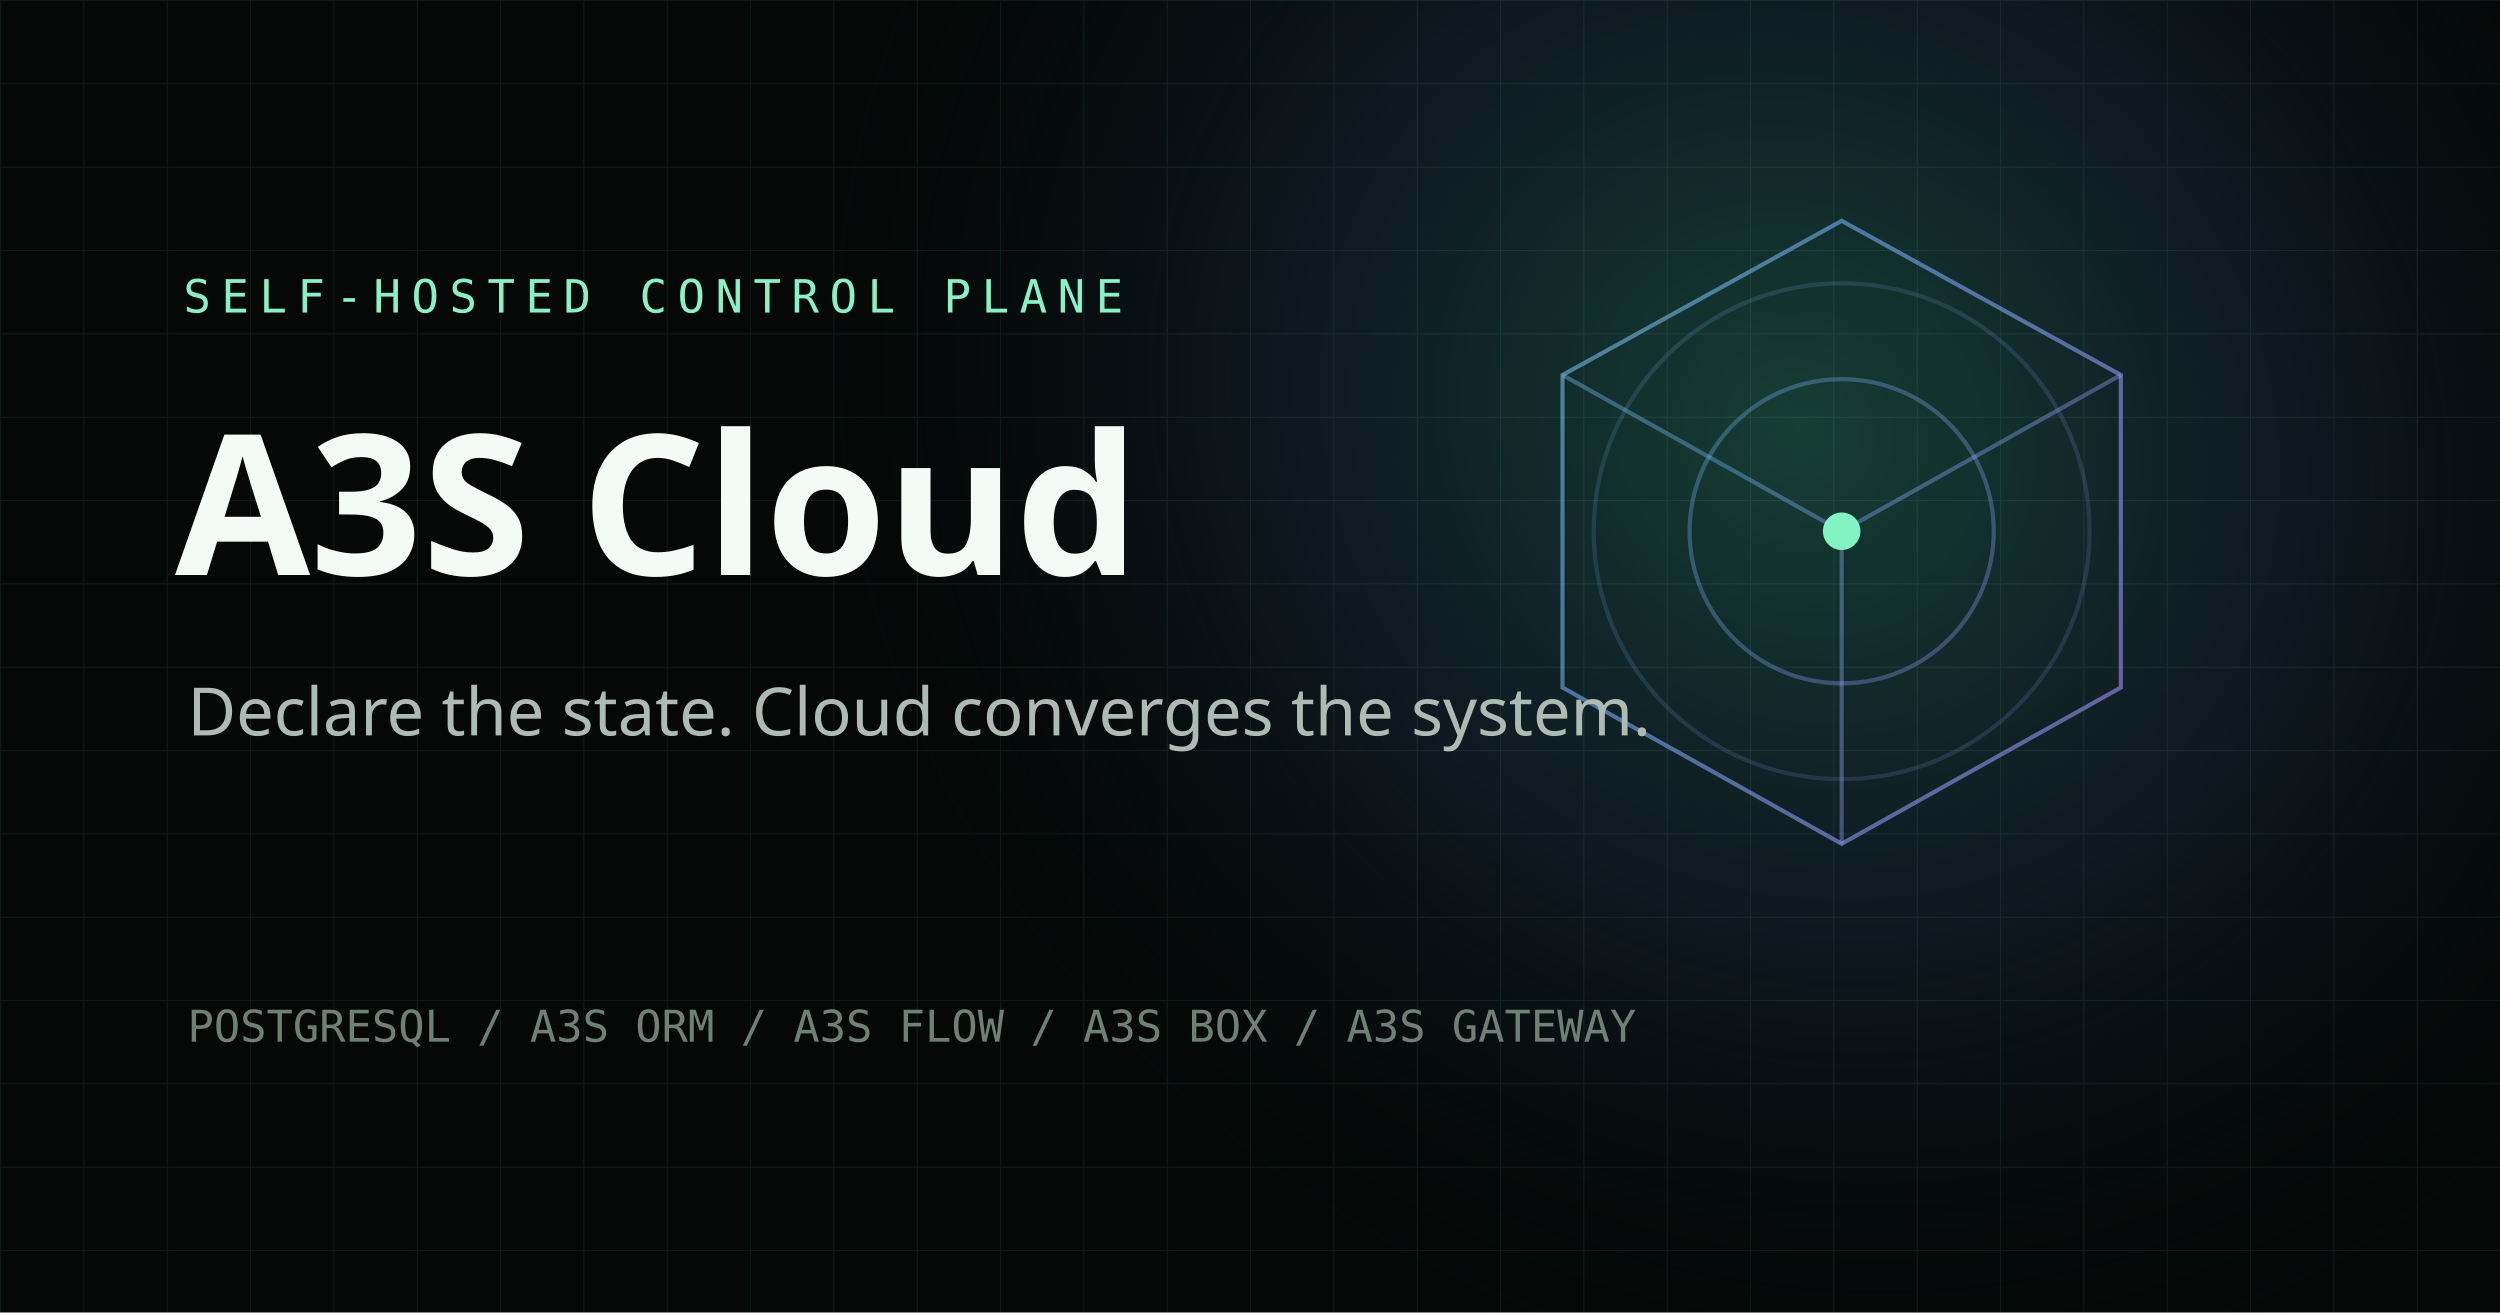
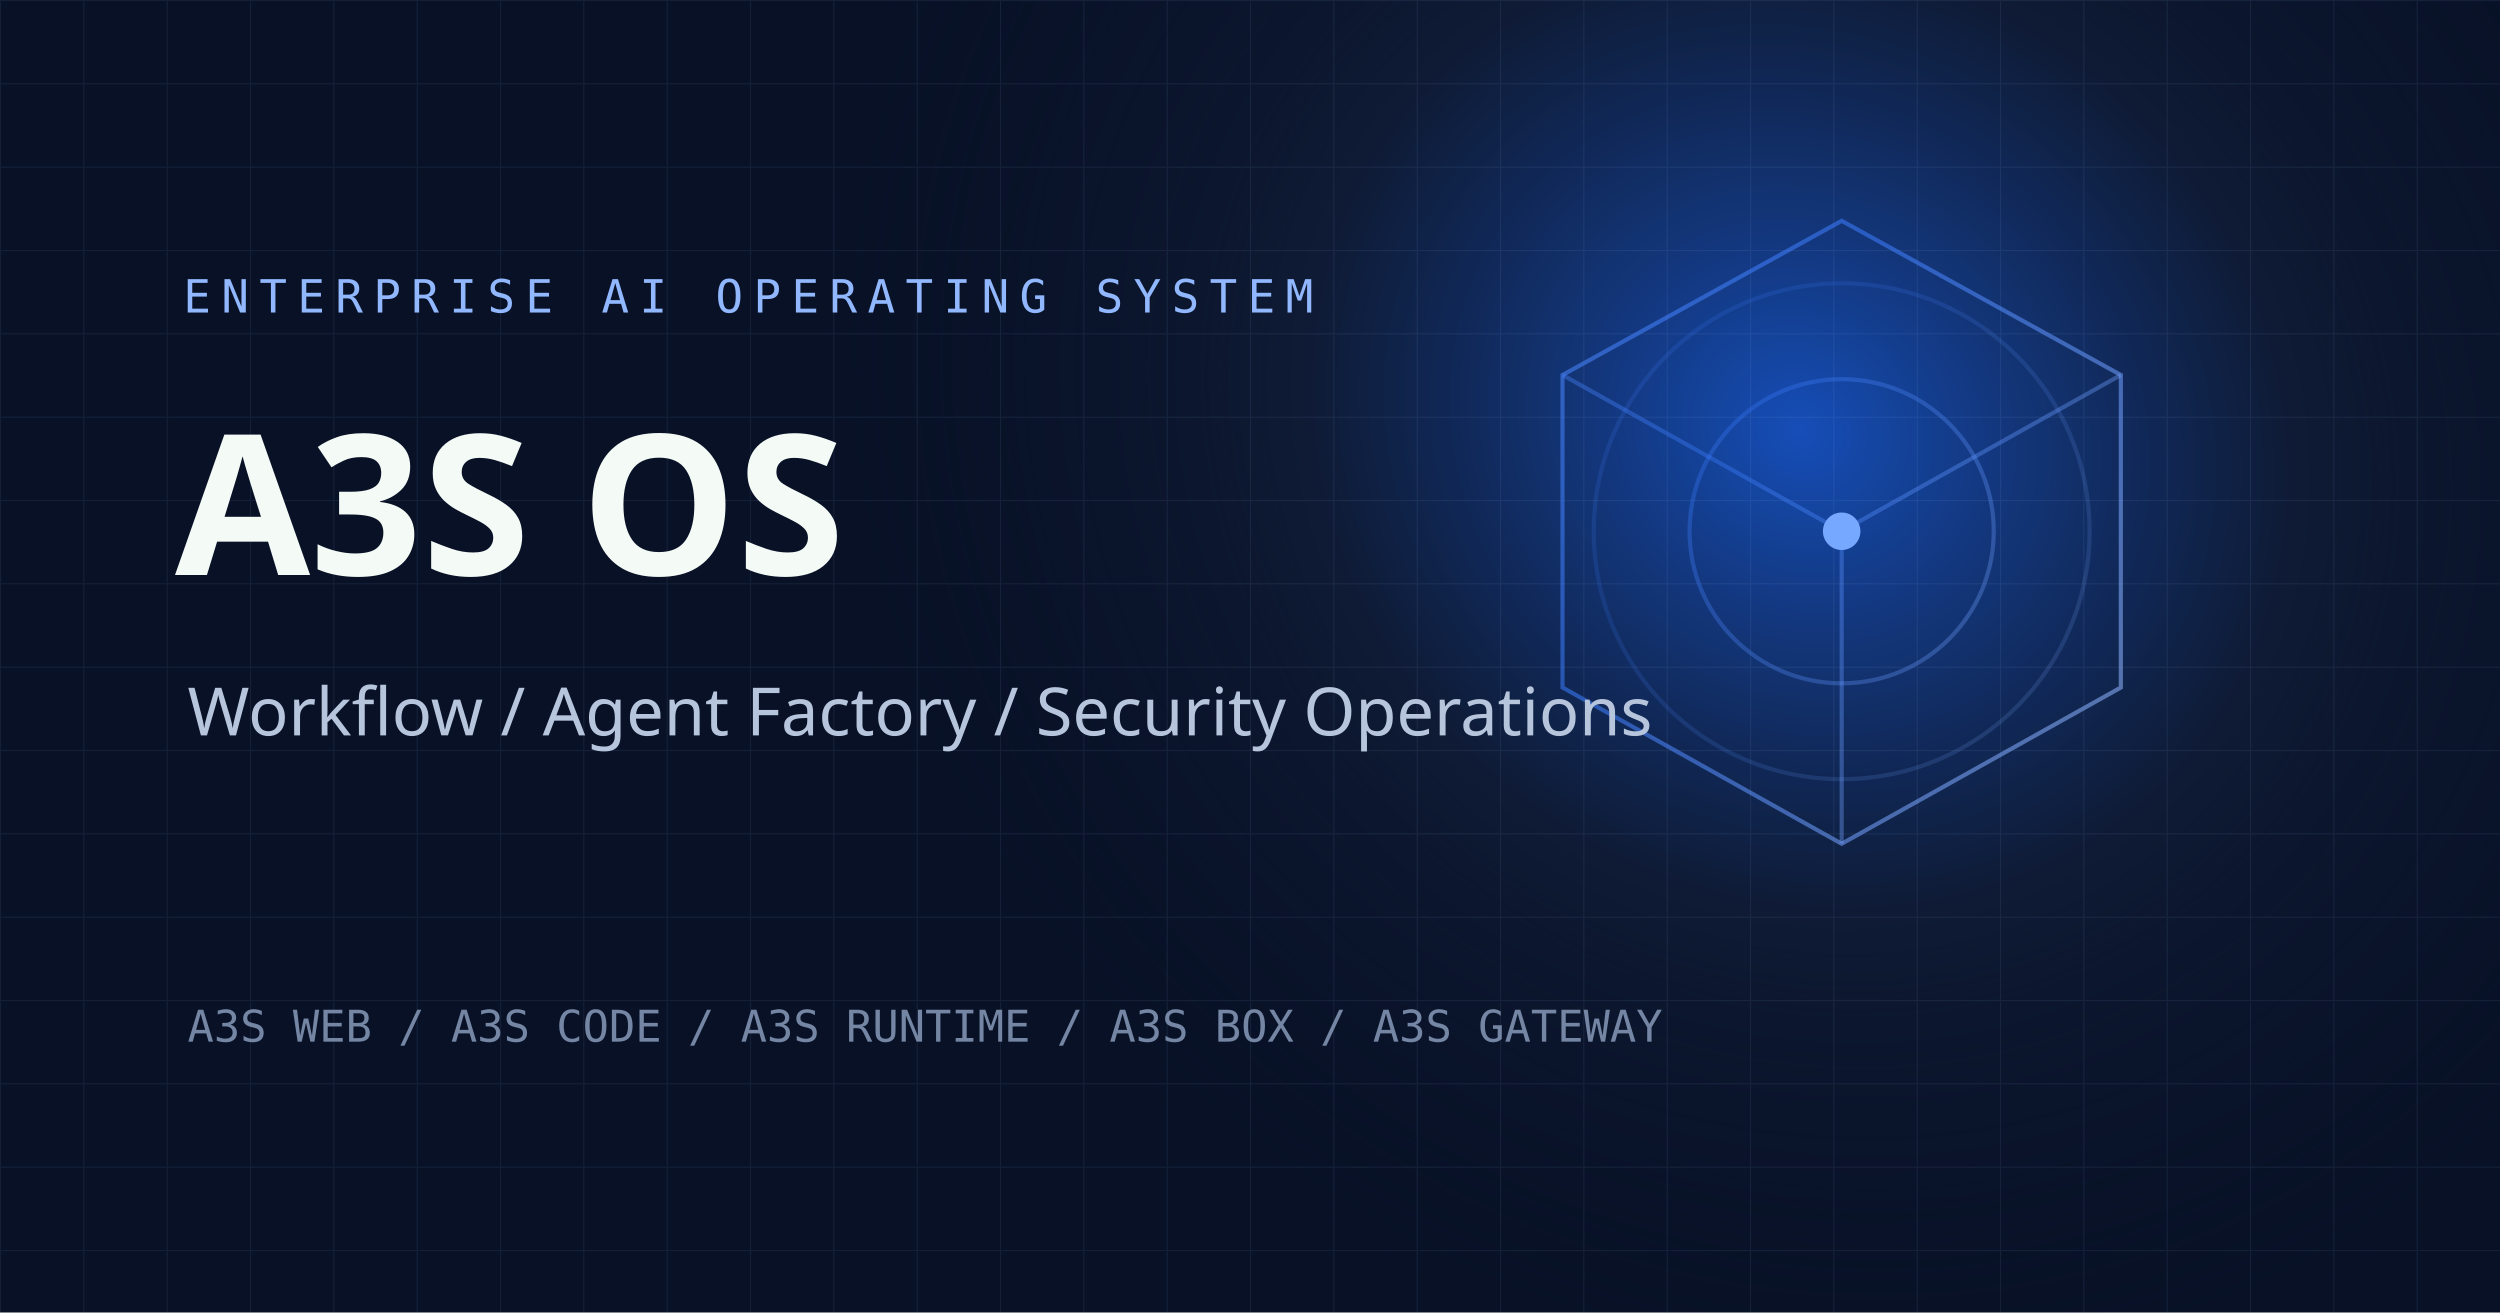
<svg xmlns="http://www.w3.org/2000/svg" width="1200" height="630" viewBox="0 0 1200 630">
  <defs>
    <radialGradient id="glow" cx="0" cy="0" r="1" gradientTransform="translate(866 206) rotate(128) scale(454 499)" gradientUnits="userSpaceOnUse">
-       <stop stop-color="#163f35" />
-       <stop offset=".5" stop-color="#101d28" stop-opacity=".8" />
-       <stop offset="1" stop-color="#050807" stop-opacity="0" />
+       <stop stop-color="#164eb8" />
+       <stop offset=".5" stop-color="#101d38" stop-opacity=".8" />
+       <stop offset="1" stop-color="#081126" stop-opacity="0" />
    </radialGradient>
    <linearGradient id="line" x1="460" y1="126" x2="1036" y2="500" gradientUnits="userSpaceOnUse">
-       <stop stop-color="#84f3c3" />
-       <stop offset=".52" stop-color="#79b8ff" />
-       <stop offset="1" stop-color="#bf8cff" />
+       <stop stop-color="#77a8ff" />
+       <stop offset=".52" stop-color="#3b7cff" />
+       <stop offset="1" stop-color="#b8d0ff" />
    </linearGradient>
    <pattern id="grid" width="40" height="40" patternUnits="userSpaceOnUse">
-       <path d="M40 0H0v40" fill="none" stroke="#a6ffe0" stroke-opacity=".07" />
+       <path d="M40 0H0v40" fill="none" stroke="#a9c8ff" stroke-opacity=".08" />
    </pattern>
  </defs>
-   <rect width="1200" height="630" fill="#050807" />
+   <rect width="1200" height="630" fill="#081126" />
  <rect width="1200" height="630" fill="url(#glow)" />
  <rect width="1200" height="630" fill="url(#grid)" />
  <g fill="none" stroke="url(#line)" stroke-width="2">
    <path d="M750 180 884 106l134 74v150l-134 75-134-75Z" opacity=".55" />
    <path d="m750 180 134 75 134-75M884 255v150" opacity=".38" />
    <circle cx="884" cy="255" r="73" opacity=".32" />
    <circle cx="884" cy="255" r="119" opacity=".16" />
  </g>
-   <circle cx="884" cy="255" r="9" fill="#84f3c3" />
-   <text x="88" y="150" fill="#89f1c5" font-family="ui-monospace, monospace" font-size="22" letter-spacing="5">SELF-HOSTED CONTROL PLANE</text>
-   <text x="84" y="276" fill="#f4faf6" font-family="ui-sans-serif, system-ui" font-size="94" font-weight="700">A3S Cloud</text>
-   <text x="90" y="353" fill="#aebbb4" font-family="ui-sans-serif, system-ui" font-size="32">Declare the state. Cloud converges the system.</text>
-   <text x="90" y="500" fill="#6f8077" font-family="ui-monospace, monospace" font-size="21">POSTGRESQL / A3S ORM / A3S FLOW / A3S BOX / A3S GATEWAY</text>
+   <circle cx="884" cy="255" r="9" fill="#77a8ff" />
+   <text x="88" y="150" fill="#91b7ff" font-family="ui-monospace, monospace" font-size="22" letter-spacing="5">ENTERPRISE AI OPERATING SYSTEM</text>
+   <text x="84" y="276" fill="#f4faf6" font-family="ui-sans-serif, system-ui" font-size="94" font-weight="700">A3S OS</text>
+   <text x="90" y="353" fill="#b7c5dc" font-family="ui-sans-serif, system-ui" font-size="32">Workflow / Agent Factory / Security Operations</text>
+   <text x="90" y="500" fill="#7486a3" font-family="ui-monospace, monospace" font-size="21">A3S WEB / A3S CODE / A3S RUNTIME / A3S BOX / A3S GATEWAY</text>
</svg>
